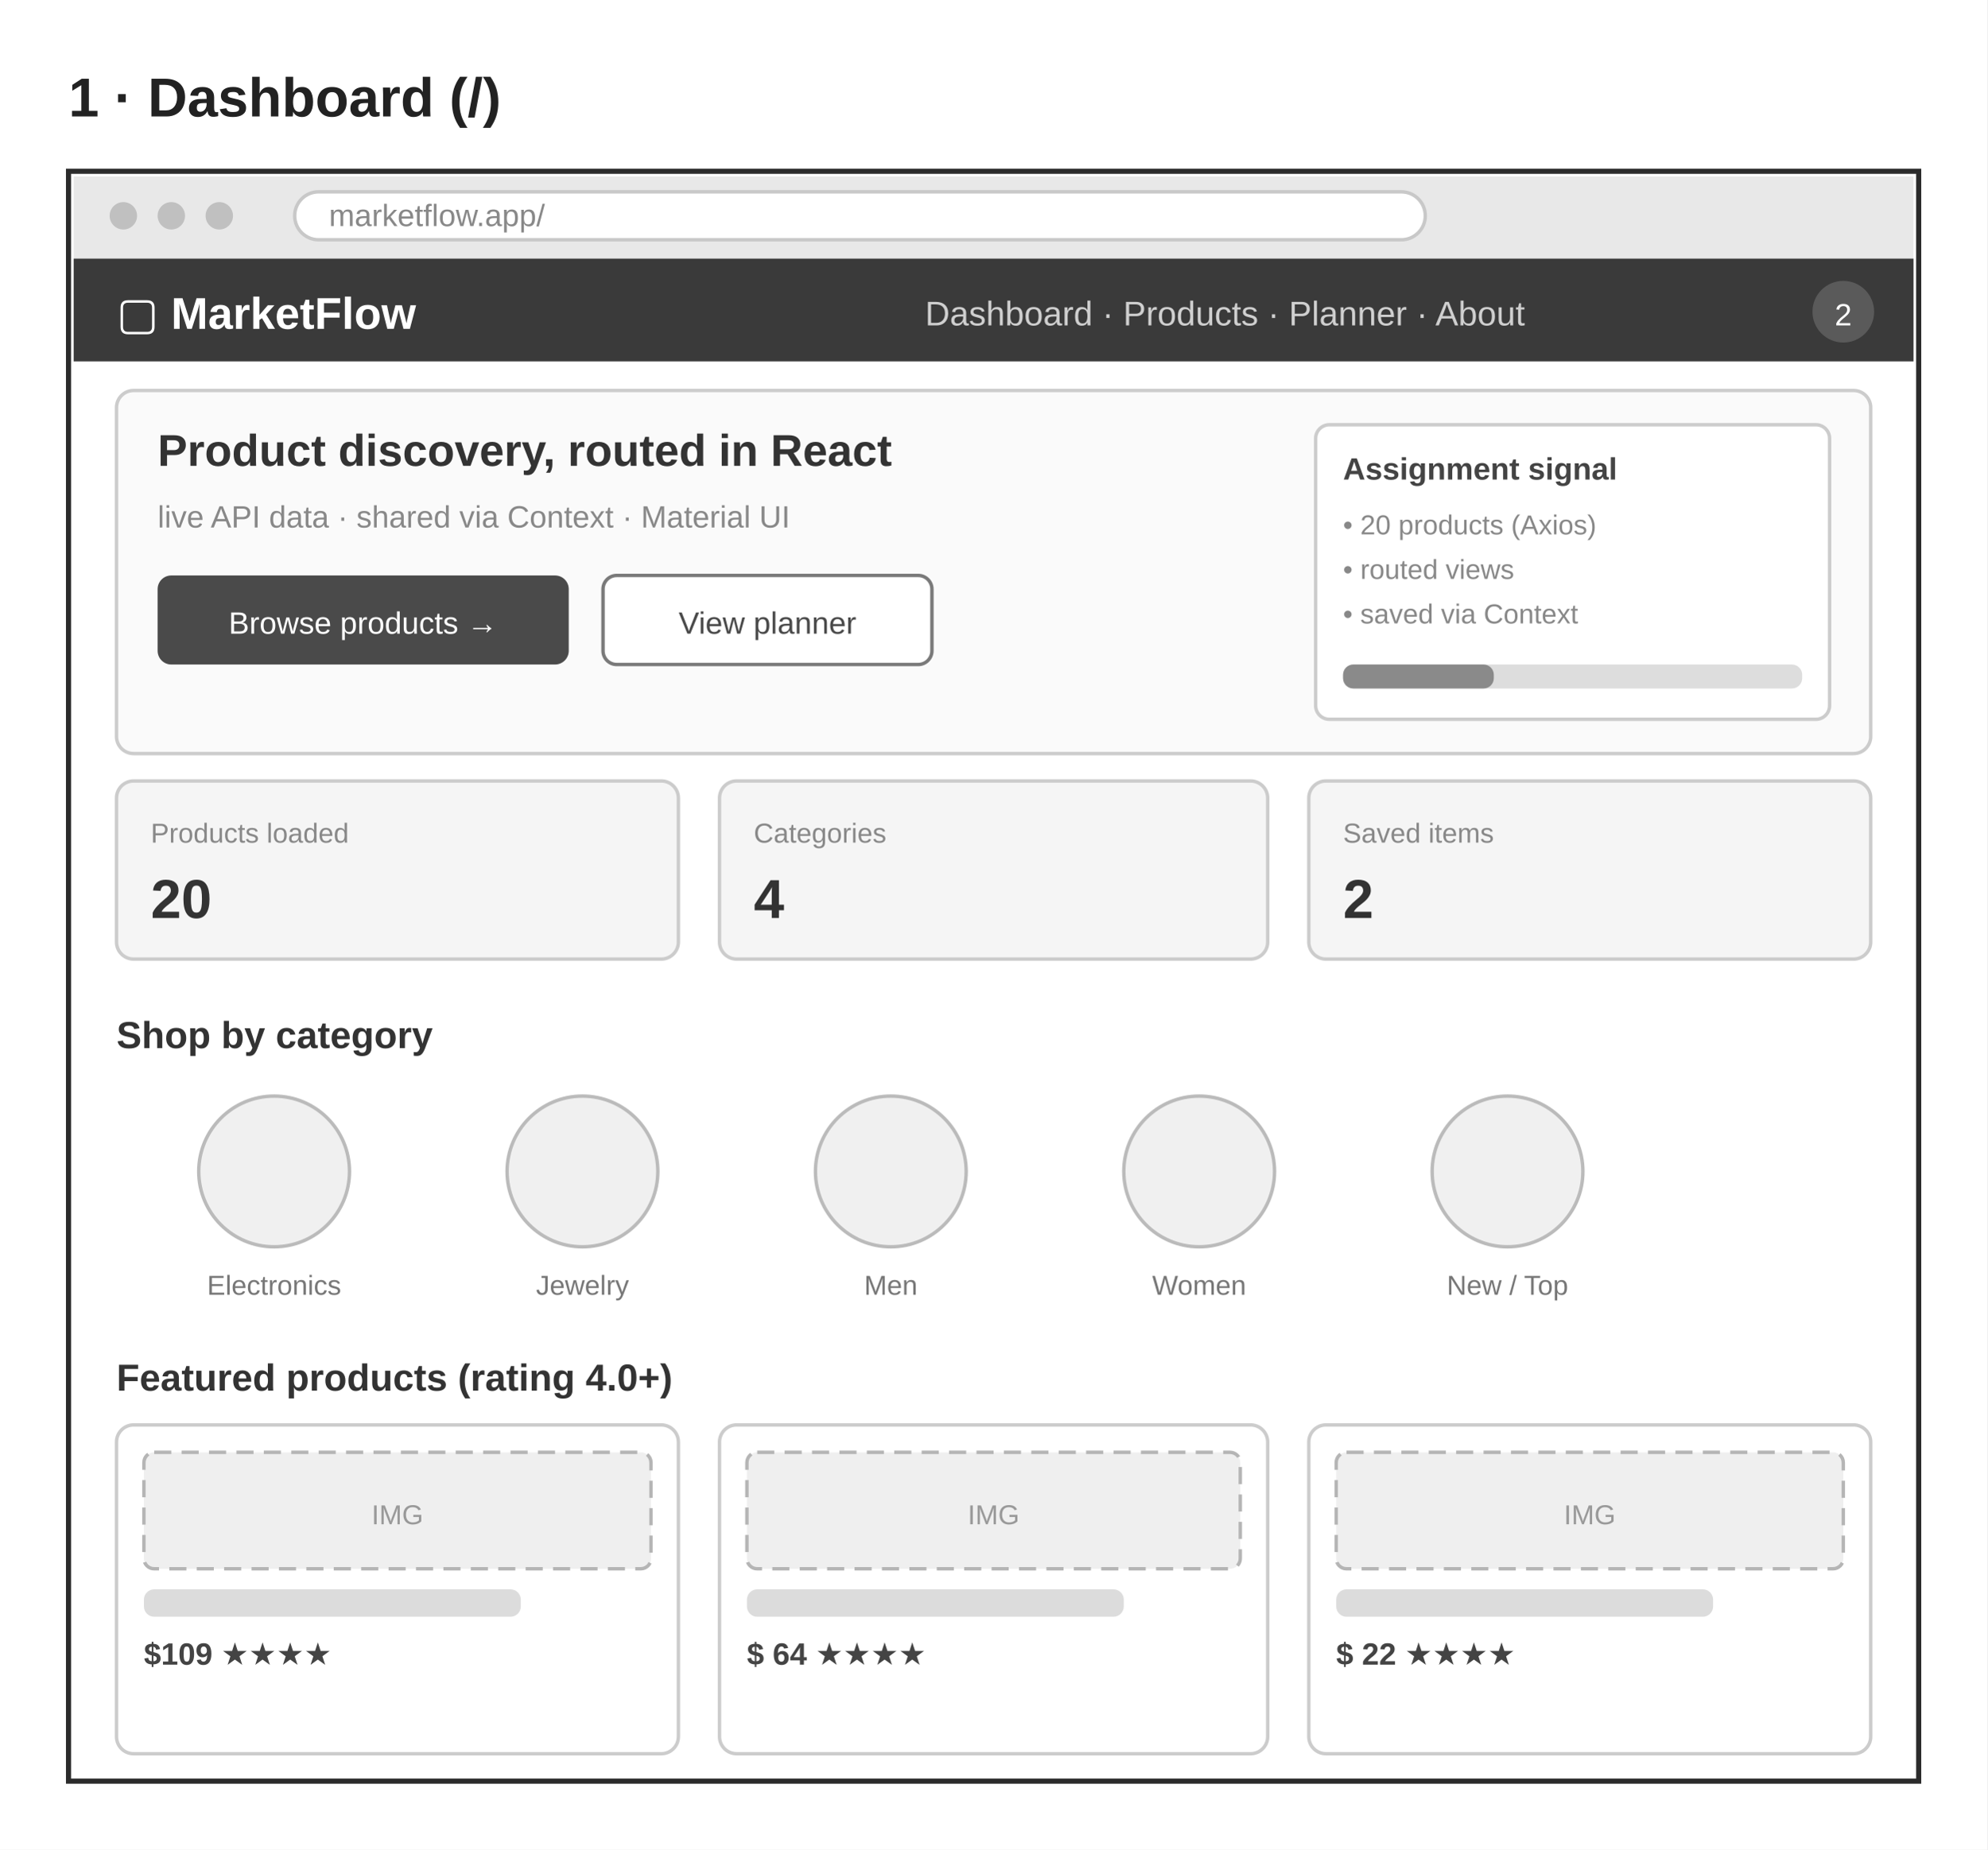
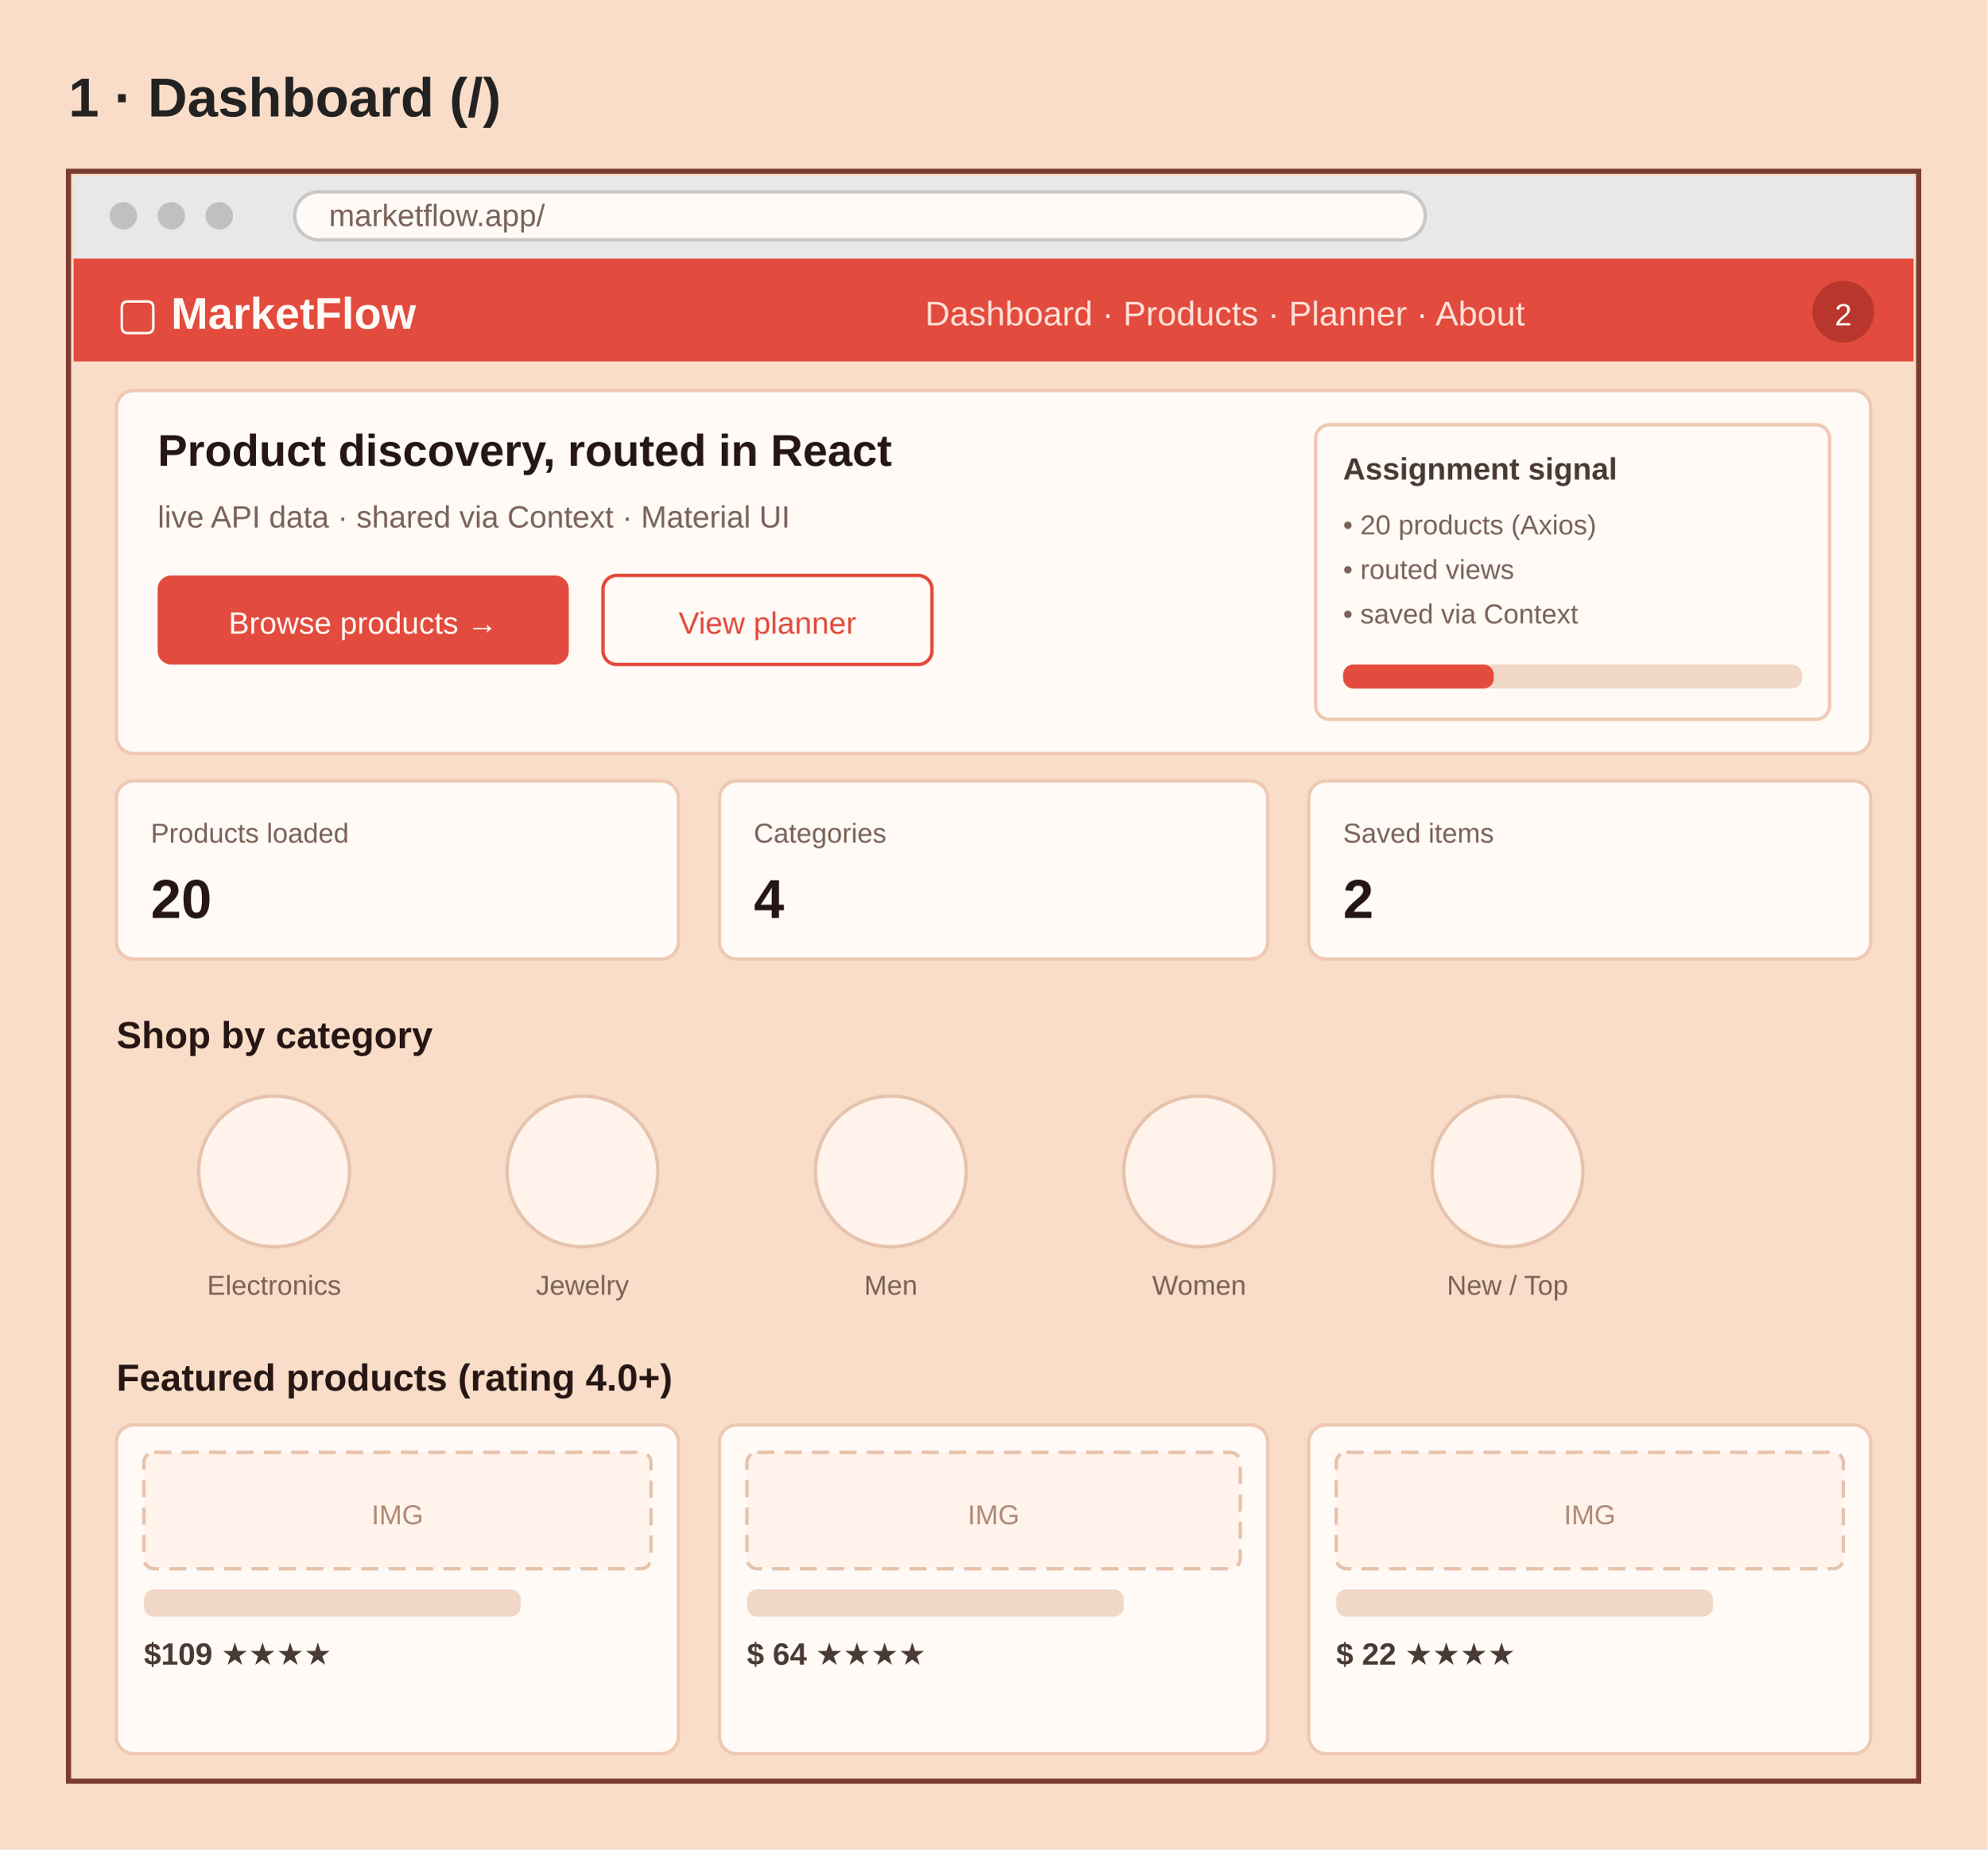
<svg xmlns="http://www.w3.org/2000/svg" viewBox="0 0 580 540" width="580" height="540" font-family="Arial, Helvetica, sans-serif">
-   <rect x="0" y="0" width="580" height="540" fill="#ffffff" />
+   <rect x="0" y="0" width="580" height="540" fill="#f9ddc8" />
  <text x="20" y="34" font-size="16" font-weight="800" fill="#222">1 · Dashboard  (/)</text>
  <g transform="translate(20,50)">
-     <rect x="0" y="0" width="540" height="470" fill="#ffffff" stroke="#2b2b2b" stroke-width="1.5" />
+     <rect x="0" y="0" width="540" height="470" fill="#f9ddc8" stroke="#7a3b30" stroke-width="1.5" />
    <rect x="1.5" y="1.5" width="537" height="24" fill="#e8e8e8" />
    <circle cx="16" cy="13" r="4" fill="#c0c0c0" />
    <circle cx="30" cy="13" r="4" fill="#c0c0c0" />
    <circle cx="44" cy="13" r="4" fill="#c0c0c0" />
-     <rect x="66" y="6" width="330" height="14" rx="7" fill="#fff" stroke="#c8c8c8" />
-     <text x="76" y="16" font-size="9" fill="#888">marketflow.app/</text>
-     <rect x="1.5" y="25.5" width="537" height="30" fill="#3a3a3a" />
-     <text x="14" y="46" font-size="13" font-weight="700" fill="#fff">▢ MarketFlow</text>
-     <text x="250" y="45" font-size="10" fill="#cfcfcf">Dashboard · Products · Planner · About</text>
-     <circle cx="518" cy="41" r="9" fill="#5a5a5a" />
-     <text x="518" y="45" font-size="9" fill="#fff" text-anchor="middle">2</text>
-     <rect x="14" y="64" width="512" height="106" rx="5" fill="#fafafa" stroke="#cccccc" />
-     <text x="26" y="86" font-size="13" font-weight="700" fill="#333">Product discovery, routed in React</text>
-     <text x="26" y="104" font-size="9" fill="#888">live API data · shared via Context · Material UI</text>
-     <rect x="26" y="118" width="120" height="26" rx="4" fill="#4a4a4a" />
-     <text x="86" y="135" font-size="9" fill="#fff" text-anchor="middle">Browse products →</text>
-     <rect x="156" y="118" width="96" height="26" rx="4" fill="#fff" stroke="#7a7a7a" />
-     <text x="204" y="135" font-size="9" fill="#4a4a4a" text-anchor="middle">View planner</text>
-     <rect x="364" y="74" width="150" height="86" rx="4" fill="#fff" stroke="#cccccc" />
-     <text x="372" y="90" font-size="9" font-weight="700" fill="#444">Assignment signal</text>
-     <text x="372" y="106" font-size="8" fill="#888">• 20 products (Axios)</text>
-     <text x="372" y="119" font-size="8" fill="#888">• routed views</text>
-     <text x="372" y="132" font-size="8" fill="#888">• saved via Context</text>
-     <rect x="372" y="144" width="134" height="7" rx="3" fill="#dddddd" />
-     <rect x="372" y="144" width="44" height="7" rx="3" fill="#8a8a8a" />
-     <rect x="14" y="178" width="164" height="52" rx="5" fill="#f5f5f5" stroke="#cccccc" />
-     <text x="24" y="196" font-size="8" fill="#888">Products loaded</text>
-     <text x="24" y="218" font-size="16" font-weight="800" fill="#333">20</text>
-     <rect x="190" y="178" width="160" height="52" rx="5" fill="#f5f5f5" stroke="#cccccc" />
-     <text x="200" y="196" font-size="8" fill="#888">Categories</text>
-     <text x="200" y="218" font-size="16" font-weight="800" fill="#333">4</text>
-     <rect x="362" y="178" width="164" height="52" rx="5" fill="#f5f5f5" stroke="#cccccc" />
-     <text x="372" y="196" font-size="8" fill="#888">Saved items</text>
-     <text x="372" y="218" font-size="16" font-weight="800" fill="#333">2</text>
-     <text x="14" y="256" font-size="11" font-weight="700" fill="#333">Shop by category</text>
-     <g fill="#f0f0f0" stroke="#bbbbbb">
+     <rect x="66" y="6" width="330" height="14" rx="7" fill="#fffaf6" stroke="#c8c8c8" />
+     <text x="76" y="16" font-size="9" fill="#7a6259">marketflow.app/</text>
+     <rect x="1.5" y="25.5" width="537" height="30" fill="#e24b3d" />
+     <text x="14" y="46" font-size="13" font-weight="700" fill="#fffaf6">▢ MarketFlow</text>
+     <text x="250" y="45" font-size="10" fill="#ffe1d7">Dashboard · Products · Planner · About</text>
+     <circle cx="518" cy="41" r="9" fill="#b9362d" />
+     <text x="518" y="45" font-size="9" fill="#fffaf6" text-anchor="middle">2</text>
+     <rect x="14" y="64" width="512" height="106" rx="5" fill="#fffaf6" stroke="#efc8b4" />
+     <text x="26" y="86" font-size="13" font-weight="700" fill="#261715">Product discovery, routed in React</text>
+     <text x="26" y="104" font-size="9" fill="#7a6259">live API data · shared via Context · Material UI</text>
+     <rect x="26" y="118" width="120" height="26" rx="4" fill="#e24b3d" />
+     <text x="86" y="135" font-size="9" fill="#fffaf6" text-anchor="middle">Browse products →</text>
+     <rect x="156" y="118" width="96" height="26" rx="4" fill="#fffaf6" stroke="#e24b3d" />
+     <text x="204" y="135" font-size="9" fill="#e24b3d" text-anchor="middle">View planner</text>
+     <rect x="364" y="74" width="150" height="86" rx="4" fill="#fffaf6" stroke="#efc8b4" />
+     <text x="372" y="90" font-size="9" font-weight="700" fill="#4a3a34">Assignment signal</text>
+     <text x="372" y="106" font-size="8" fill="#7a6259">• 20 products (Axios)</text>
+     <text x="372" y="119" font-size="8" fill="#7a6259">• routed views</text>
+     <text x="372" y="132" font-size="8" fill="#7a6259">• saved via Context</text>
+     <rect x="372" y="144" width="134" height="7" rx="3" fill="#f1d8c6" />
+     <rect x="372" y="144" width="44" height="7" rx="3" fill="#e24b3d" />
+     <rect x="14" y="178" width="164" height="52" rx="5" fill="#fffaf6" stroke="#efc8b4" />
+     <text x="24" y="196" font-size="8" fill="#7a6259">Products loaded</text>
+     <text x="24" y="218" font-size="16" font-weight="800" fill="#261715">20</text>
+     <rect x="190" y="178" width="160" height="52" rx="5" fill="#fffaf6" stroke="#efc8b4" />
+     <text x="200" y="196" font-size="8" fill="#7a6259">Categories</text>
+     <text x="200" y="218" font-size="16" font-weight="800" fill="#261715">4</text>
+     <rect x="362" y="178" width="164" height="52" rx="5" fill="#fffaf6" stroke="#efc8b4" />
+     <text x="372" y="196" font-size="8" fill="#7a6259">Saved items</text>
+     <text x="372" y="218" font-size="16" font-weight="800" fill="#261715">2</text>
+     <text x="14" y="256" font-size="11" font-weight="700" fill="#261715">Shop by category</text>
+     <g fill="#fff3eb" stroke="#e6c3ad">
      <circle cx="60" cy="292" r="22" />
      <circle cx="150" cy="292" r="22" />
      <circle cx="240" cy="292" r="22" />
      <circle cx="330" cy="292" r="22" />
      <circle cx="420" cy="292" r="22" />
    </g>
-     <g font-size="8" fill="#777" text-anchor="middle">
+     <g font-size="8" fill="#7a6259" text-anchor="middle">
      <text x="60" y="328">Electronics</text>
      <text x="150" y="328">Jewelry</text>
      <text x="240" y="328">Men</text>
      <text x="330" y="328">Women</text>
      <text x="420" y="328">New / Top</text>
    </g>
-     <text x="14" y="356" font-size="11" font-weight="700" fill="#333">Featured products (rating 4.0+)</text>
-     <rect x="14" y="366" width="164" height="96" rx="5" fill="#fff" stroke="#cccccc" />
-     <rect x="22" y="374" width="148" height="34" rx="3" fill="#efefef" stroke="#b5b5b5" stroke-dasharray="5 3" />
-     <text x="96" y="395" font-size="8" fill="#999" text-anchor="middle">IMG</text>
-     <rect x="22" y="414" width="110" height="8" rx="3" fill="#dcdcdc" />
-     <text x="22" y="436" font-size="9" font-weight="700" fill="#444">$109  ★★★★</text>
-     <rect x="190" y="366" width="160" height="96" rx="5" fill="#fff" stroke="#cccccc" />
-     <rect x="198" y="374" width="144" height="34" rx="3" fill="#efefef" stroke="#b5b5b5" stroke-dasharray="5 3" />
-     <text x="270" y="395" font-size="8" fill="#999" text-anchor="middle">IMG</text>
-     <rect x="198" y="414" width="110" height="8" rx="3" fill="#dcdcdc" />
-     <text x="198" y="436" font-size="9" font-weight="700" fill="#444">$ 64  ★★★★</text>
-     <rect x="362" y="366" width="164" height="96" rx="5" fill="#fff" stroke="#cccccc" />
-     <rect x="370" y="374" width="148" height="34" rx="3" fill="#efefef" stroke="#b5b5b5" stroke-dasharray="5 3" />
-     <text x="444" y="395" font-size="8" fill="#999" text-anchor="middle">IMG</text>
-     <rect x="370" y="414" width="110" height="8" rx="3" fill="#dcdcdc" />
-     <text x="370" y="436" font-size="9" font-weight="700" fill="#444">$ 22  ★★★★</text>
+     <text x="14" y="356" font-size="11" font-weight="700" fill="#261715">Featured products (rating 4.0+)</text>
+     <rect x="14" y="366" width="164" height="96" rx="5" fill="#fffaf6" stroke="#efc8b4" />
+     <rect x="22" y="374" width="148" height="34" rx="3" fill="#fff3eb" stroke="#e6c3ad" stroke-dasharray="5 3" />
+     <text x="96" y="395" font-size="8" fill="#b08a76" text-anchor="middle">IMG</text>
+     <rect x="22" y="414" width="110" height="8" rx="3" fill="#f1d8c6" />
+     <text x="22" y="436" font-size="9" font-weight="700" fill="#4a3a34">$109  ★★★★</text>
+     <rect x="190" y="366" width="160" height="96" rx="5" fill="#fffaf6" stroke="#efc8b4" />
+     <rect x="198" y="374" width="144" height="34" rx="3" fill="#fff3eb" stroke="#e6c3ad" stroke-dasharray="5 3" />
+     <text x="270" y="395" font-size="8" fill="#b08a76" text-anchor="middle">IMG</text>
+     <rect x="198" y="414" width="110" height="8" rx="3" fill="#f1d8c6" />
+     <text x="198" y="436" font-size="9" font-weight="700" fill="#4a3a34">$ 64  ★★★★</text>
+     <rect x="362" y="366" width="164" height="96" rx="5" fill="#fffaf6" stroke="#efc8b4" />
+     <rect x="370" y="374" width="148" height="34" rx="3" fill="#fff3eb" stroke="#e6c3ad" stroke-dasharray="5 3" />
+     <text x="444" y="395" font-size="8" fill="#b08a76" text-anchor="middle">IMG</text>
+     <rect x="370" y="414" width="110" height="8" rx="3" fill="#f1d8c6" />
+     <text x="370" y="436" font-size="9" font-weight="700" fill="#4a3a34">$ 22  ★★★★</text>
  </g>
</svg>
